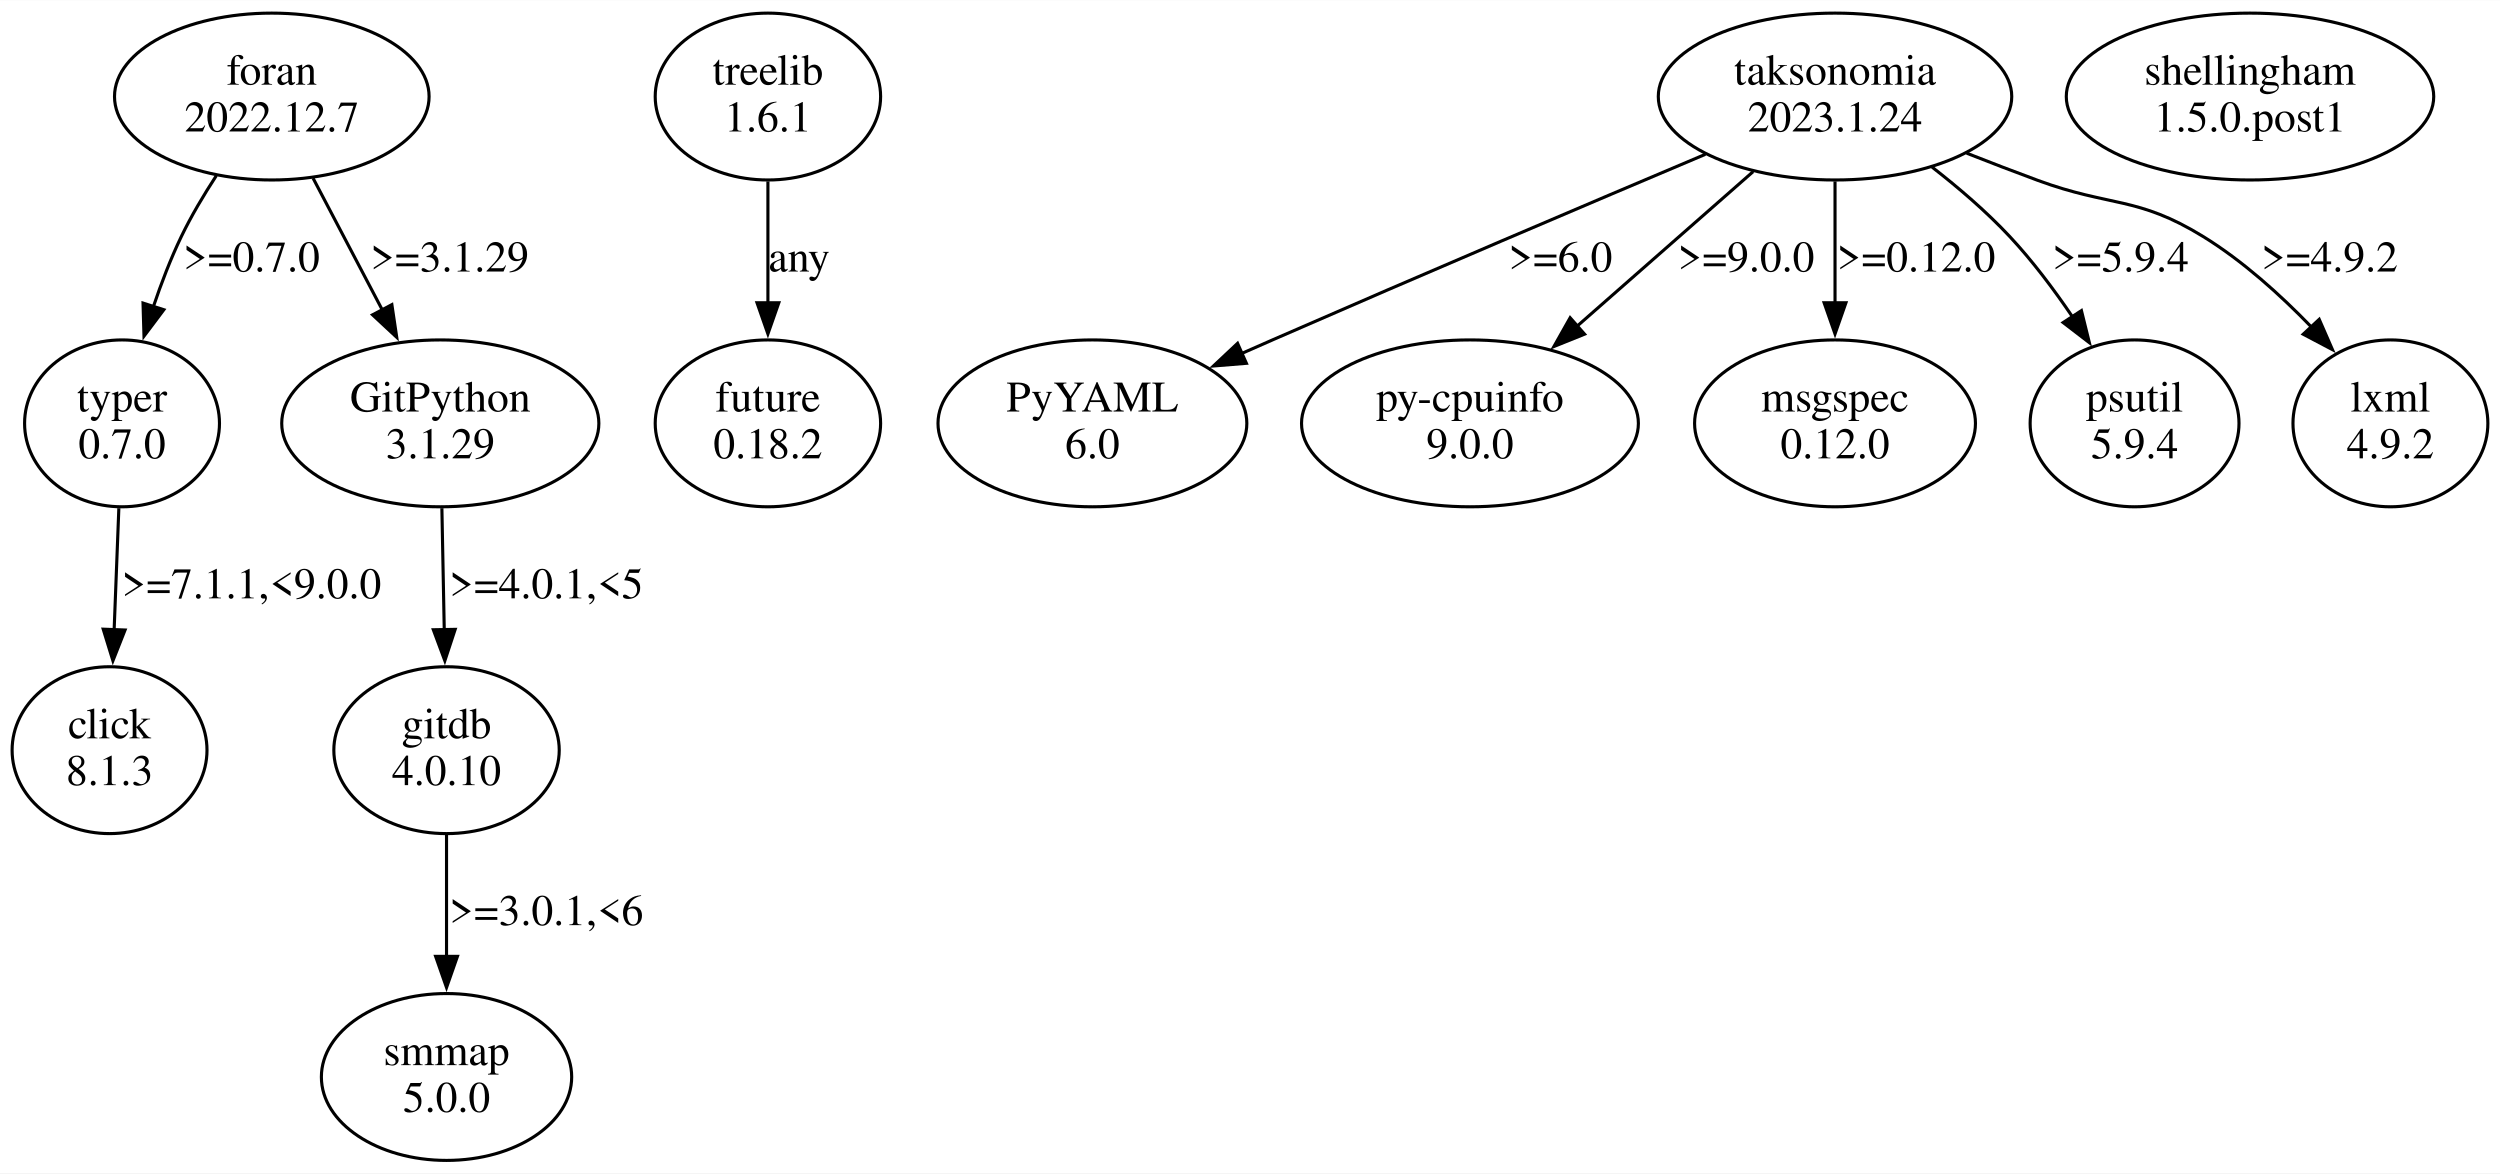
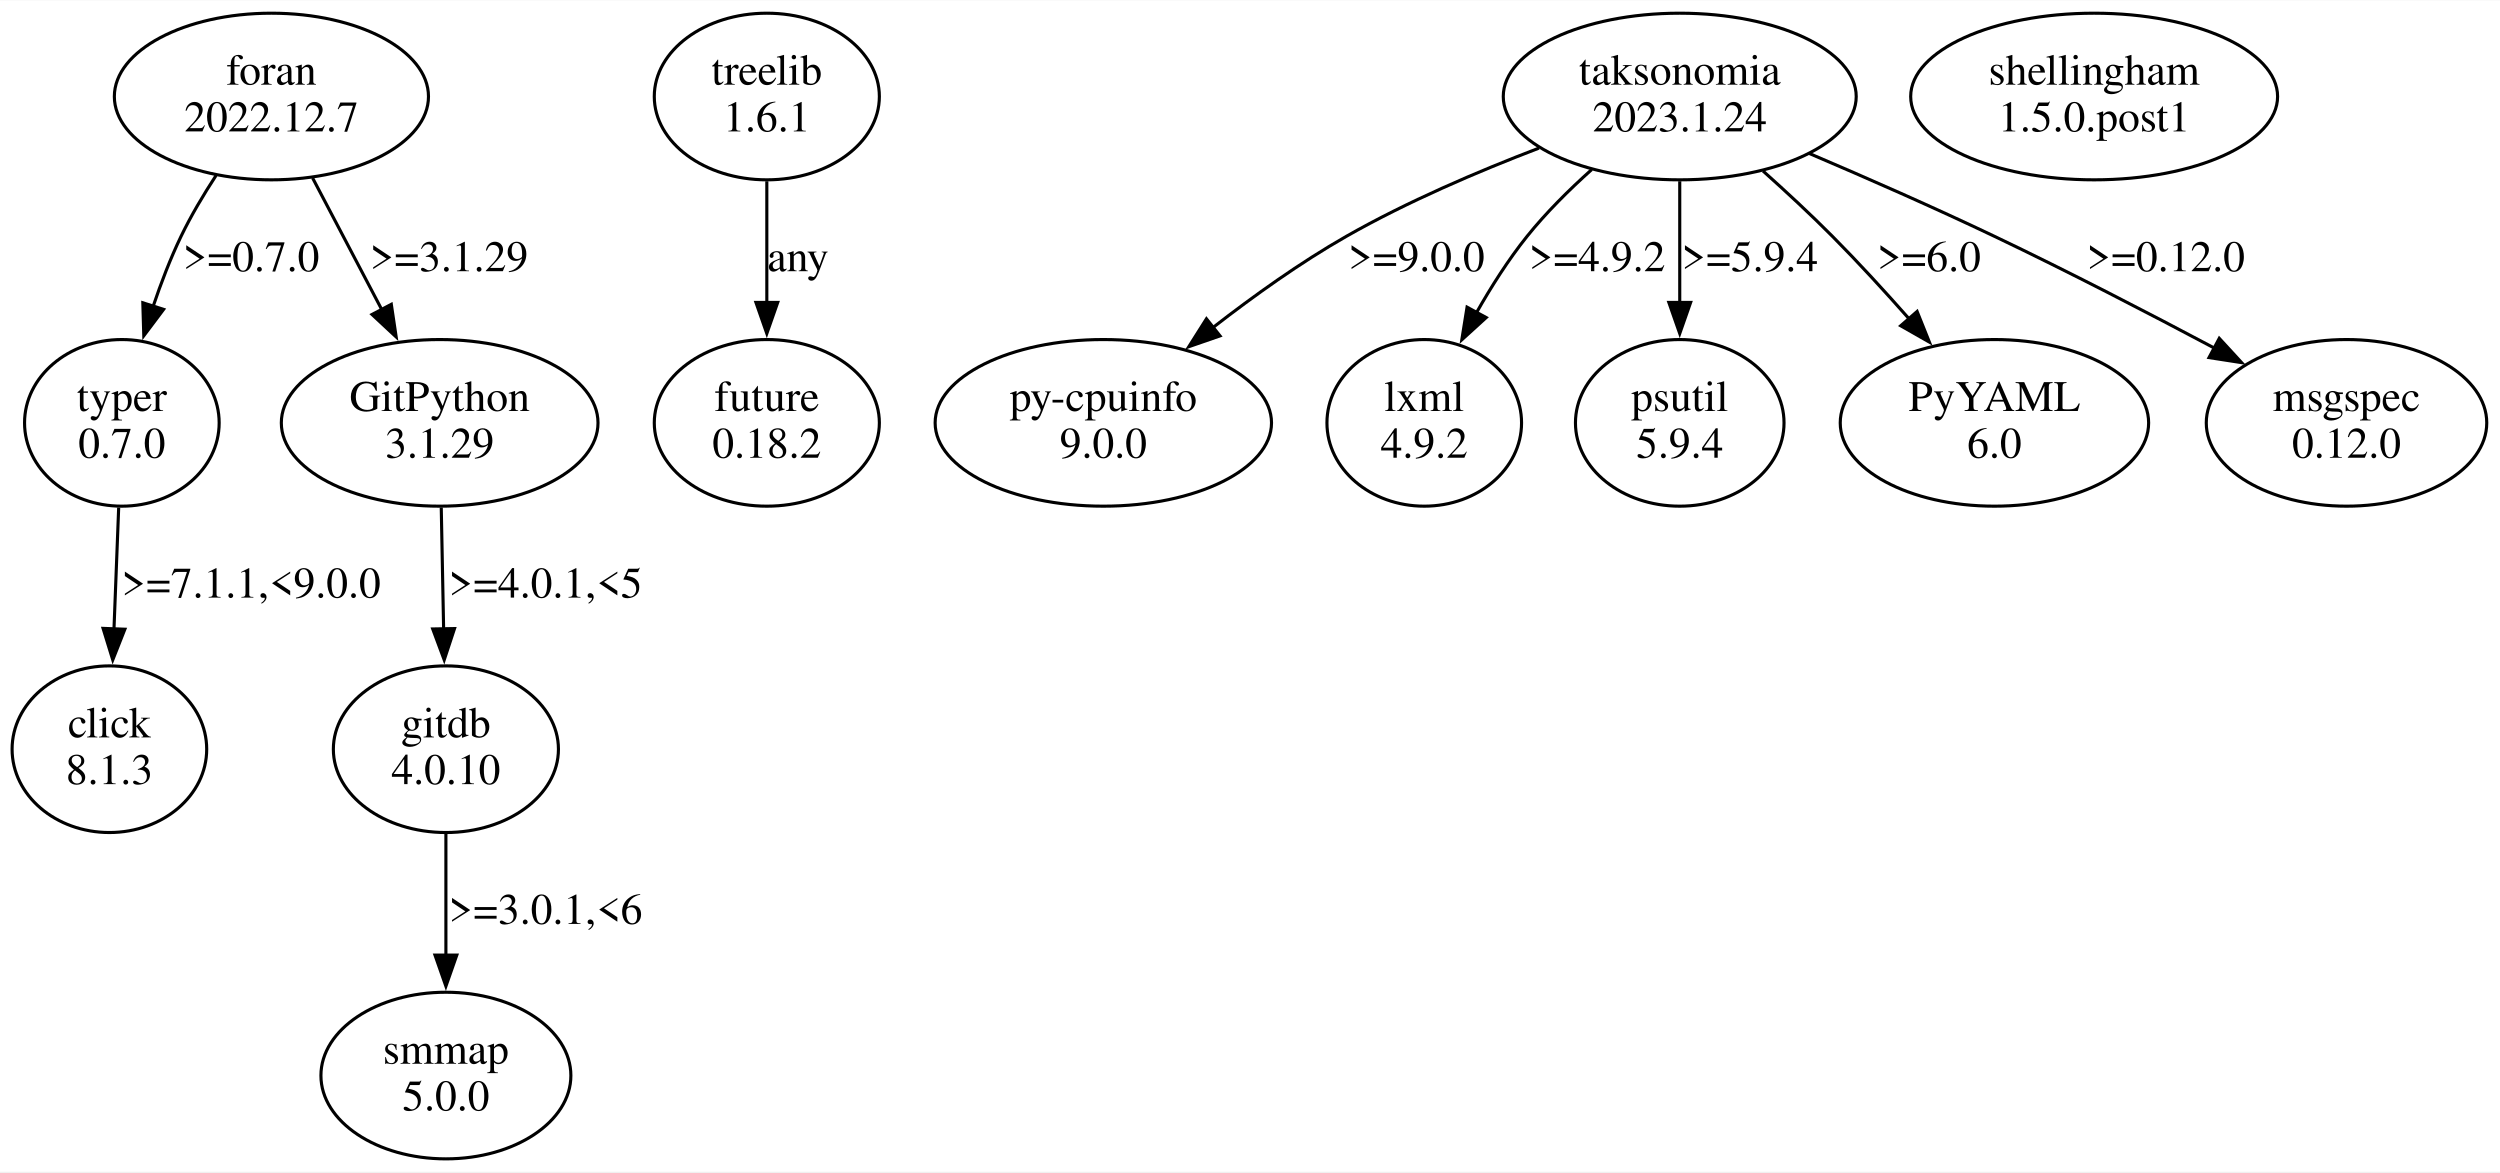
- <svg xmlns="http://www.w3.org/2000/svg" width="801pt" height="376pt" viewBox="0.00 0.00 801.23 375.96">
+ <svg xmlns="http://www.w3.org/2000/svg" width="802pt" height="376pt" viewBox="0.00 0.00 802.37 375.96">
  <g id="graph0" class="graph" transform="scale(1 1) rotate(0) translate(4 371.96)">
-     <polygon fill="white" stroke="none" points="-4,4 -4,-371.96 797.23,-371.96 797.23,4 -4,4" />
+     <polygon fill="white" stroke="none" points="-4,4 -4,-371.96 798.37,-371.96 798.37,4 -4,4" />
    <g id="node1" class="node">
      <ellipse fill="none" stroke="black" cx="35.11" cy="-236.35" rx="31.23" ry="26.74" />
      <text text-anchor="middle" x="35.11" y="-240.15" font-family="Times,serif" font-size="14.00">typer</text>
      <text text-anchor="middle" x="35.11" y="-225.15" font-family="Times,serif" font-size="14.00">0.7.0</text>
    </g>
    <g id="node2" class="node">
      <ellipse fill="none" stroke="black" cx="31.11" cy="-131.61" rx="31.23" ry="26.74" />
      <text text-anchor="middle" x="31.11" y="-135.41" font-family="Times,serif" font-size="14.00">click</text>
      <text text-anchor="middle" x="31.11" y="-120.41" font-family="Times,serif" font-size="14.00">8.1.3</text>
    </g>
    <g id="edge1" class="edge">
      <path fill="none" stroke="black" d="M34.09,-209.16C33.63,-197.32 33.08,-183.12 32.58,-170.18" />
      <polygon fill="black" stroke="black" points="36.08,-170.12 32.19,-160.27 29.08,-170.39 36.08,-170.12" />
      <text text-anchor="middle" x="76.61" y="-180.28" font-family="Times,serif" font-size="14.00">&gt;=7.1.1,&lt;9.0.0</text>
    </g>
    <g id="node3" class="node">
      <ellipse fill="none" stroke="black" cx="242.11" cy="-341.09" rx="36.12" ry="26.74" />
      <text text-anchor="middle" x="242.11" y="-344.89" font-family="Times,serif" font-size="14.00">treelib</text>
      <text text-anchor="middle" x="242.11" y="-329.89" font-family="Times,serif" font-size="14.00">1.6.1</text>
    </g>
    <g id="node4" class="node">
      <ellipse fill="none" stroke="black" cx="242.11" cy="-236.35" rx="36.12" ry="26.74" />
      <text text-anchor="middle" x="242.11" y="-240.15" font-family="Times,serif" font-size="14.00">future</text>
      <text text-anchor="middle" x="242.11" y="-225.15" font-family="Times,serif" font-size="14.00">0.18.2</text>
    </g>
    <g id="edge2" class="edge">
      <path fill="none" stroke="black" d="M242.11,-313.9C242.11,-302.06 242.11,-287.86 242.11,-274.92" />
      <polygon fill="black" stroke="black" points="245.61,-275.01 242.11,-265.01 238.61,-275.01 245.61,-275.01" />
      <text text-anchor="middle" x="252.11" y="-285.02" font-family="Times,serif" font-size="14.00">any</text>
    </g>
    <g id="node5" class="node">
-       <ellipse fill="none" stroke="black" cx="584.11" cy="-341.09" rx="56.64" ry="26.74" />
-       <text text-anchor="middle" x="584.11" y="-344.89" font-family="Times,serif" font-size="14.00">taksonomia</text>
-       <text text-anchor="middle" x="584.11" y="-329.89" font-family="Times,serif" font-size="14.00">2023.1.24</text>
+       <ellipse fill="none" stroke="black" cx="535.11" cy="-341.09" rx="56.64" ry="26.74" />
+       <text text-anchor="middle" x="535.11" y="-344.89" font-family="Times,serif" font-size="14.00">taksonomia</text>
+       <text text-anchor="middle" x="535.11" y="-329.89" font-family="Times,serif" font-size="14.00">2023.1.24</text>
    </g>
    <g id="node6" class="node">
-       <ellipse fill="none" stroke="black" cx="346.11" cy="-236.35" rx="49.49" ry="26.74" />
-       <text text-anchor="middle" x="346.11" y="-240.15" font-family="Times,serif" font-size="14.00">PyYAML</text>
-       <text text-anchor="middle" x="346.11" y="-225.15" font-family="Times,serif" font-size="14.00">6.0</text>
+       <ellipse fill="none" stroke="black" cx="350.11" cy="-236.35" rx="53.98" ry="26.74" />
+       <text text-anchor="middle" x="350.11" y="-240.15" font-family="Times,serif" font-size="14.00">py-cpuinfo</text>
+       <text text-anchor="middle" x="350.11" y="-225.15" font-family="Times,serif" font-size="14.00">9.0.0</text>
    </g>
    <g id="edge3" class="edge">
-       <path fill="none" stroke="black" d="M542.56,-322.58C506.02,-307.13 451.44,-283.91 404.11,-263.22 400.78,-261.76 397.34,-260.25 393.88,-258.72" />
-       <polygon fill="black" stroke="black" points="395.46,-255.6 384.9,-254.74 392.63,-262 395.46,-255.6" />
-       <text text-anchor="middle" x="496.11" y="-285.02" font-family="Times,serif" font-size="14.00">&gt;=6.0</text>
+       <path fill="none" stroke="black" d="M489.92,-324.53C470.37,-317.05 447.56,-307.3 428.11,-296.22 413.4,-287.84 398.31,-277.05 385.37,-267" />
+       <polygon fill="black" stroke="black" points="387.56,-264.27 377.55,-260.8 383.21,-269.75 387.56,-264.27" />
+       <text text-anchor="middle" x="450.61" y="-285.02" font-family="Times,serif" font-size="14.00">&gt;=9.0.0</text>
    </g>
    <g id="node7" class="node">
-       <ellipse fill="none" stroke="black" cx="467.11" cy="-236.35" rx="53.98" ry="26.74" />
-       <text text-anchor="middle" x="467.11" y="-240.15" font-family="Times,serif" font-size="14.00">py-cpuinfo</text>
-       <text text-anchor="middle" x="467.11" y="-225.15" font-family="Times,serif" font-size="14.00">9.0.0</text>
+       <ellipse fill="none" stroke="black" cx="453.11" cy="-236.35" rx="31.23" ry="26.74" />
+       <text text-anchor="middle" x="453.11" y="-240.15" font-family="Times,serif" font-size="14.00">lxml</text>
+       <text text-anchor="middle" x="453.11" y="-225.15" font-family="Times,serif" font-size="14.00">4.9.2</text>
    </g>
    <g id="edge4" class="edge">
-       <path fill="none" stroke="black" d="M557.86,-317.03C541.18,-302.39 519.42,-283.28 501.39,-267.45" />
-       <polygon fill="black" stroke="black" points="503.84,-264.94 494.02,-260.98 499.22,-270.2 503.84,-264.94" />
-       <text text-anchor="middle" x="555.61" y="-285.02" font-family="Times,serif" font-size="14.00">&gt;=9.0.0</text>
+       <path fill="none" stroke="black" d="M506.86,-317.65C499.62,-311.17 492.18,-303.79 486.11,-296.22 480.12,-288.75 474.59,-280.04 469.84,-271.65" />
+       <polygon fill="black" stroke="black" points="473,-270.15 465.17,-263.02 466.85,-273.48 473,-270.15" />
+       <text text-anchor="middle" x="508.61" y="-285.02" font-family="Times,serif" font-size="14.00">&gt;=4.9.2</text>
    </g>
    <g id="node8" class="node">
-       <ellipse fill="none" stroke="black" cx="584.11" cy="-236.35" rx="45.01" ry="26.74" />
-       <text text-anchor="middle" x="584.11" y="-240.15" font-family="Times,serif" font-size="14.00">msgspec</text>
-       <text text-anchor="middle" x="584.11" y="-225.15" font-family="Times,serif" font-size="14.00">0.12.0</text>
+       <ellipse fill="none" stroke="black" cx="535.11" cy="-236.35" rx="33.47" ry="26.74" />
+       <text text-anchor="middle" x="535.11" y="-240.15" font-family="Times,serif" font-size="14.00">psutil</text>
+       <text text-anchor="middle" x="535.11" y="-225.15" font-family="Times,serif" font-size="14.00">5.9.4</text>
    </g>
    <g id="edge5" class="edge">
-       <path fill="none" stroke="black" d="M584.11,-313.9C584.11,-302.06 584.11,-287.86 584.11,-274.92" />
-       <polygon fill="black" stroke="black" points="587.61,-275.01 584.11,-265.01 580.61,-275.01 587.61,-275.01" />
-       <text text-anchor="middle" x="610.11" y="-285.02" font-family="Times,serif" font-size="14.00">&gt;=0.12.0</text>
+       <path fill="none" stroke="black" d="M535.11,-313.9C535.11,-302.06 535.11,-287.86 535.11,-274.92" />
+       <polygon fill="black" stroke="black" points="538.61,-275.01 535.11,-265.01 531.61,-275.01 538.61,-275.01" />
+       <text text-anchor="middle" x="557.61" y="-285.02" font-family="Times,serif" font-size="14.00">&gt;=5.9.4</text>
    </g>
    <g id="node9" class="node">
-       <ellipse fill="none" stroke="black" cx="680.11" cy="-236.35" rx="33.47" ry="26.74" />
-       <text text-anchor="middle" x="680.11" y="-240.15" font-family="Times,serif" font-size="14.00">psutil</text>
-       <text text-anchor="middle" x="680.11" y="-225.15" font-family="Times,serif" font-size="14.00">5.9.4</text>
+       <ellipse fill="none" stroke="black" cx="636.11" cy="-236.35" rx="49.49" ry="26.74" />
+       <text text-anchor="middle" x="636.11" y="-240.15" font-family="Times,serif" font-size="14.00">PyYAML</text>
+       <text text-anchor="middle" x="636.11" y="-225.15" font-family="Times,serif" font-size="14.00">6.0</text>
    </g>
    <g id="edge6" class="edge">
-       <path fill="none" stroke="black" d="M615.22,-318.47C623.76,-311.83 632.69,-304.16 640.11,-296.22 647.35,-288.48 654.22,-279.32 660.17,-270.56" />
-       <polygon fill="black" stroke="black" points="663.08,-272.49 665.62,-262.21 657.22,-268.66 663.08,-272.49" />
-       <text text-anchor="middle" x="675.61" y="-285.02" font-family="Times,serif" font-size="14.00">&gt;=5.9.4</text>
+       <path fill="none" stroke="black" d="M561.83,-317.19C569.21,-310.59 577.11,-303.27 584.11,-296.22 592.4,-287.88 601.01,-278.47 608.78,-269.67" />
+       <polygon fill="black" stroke="black" points="611.29,-272.11 615.23,-262.27 606.02,-267.51 611.29,-272.11" />
+       <text text-anchor="middle" x="615.11" y="-285.02" font-family="Times,serif" font-size="14.00">&gt;=6.0</text>
    </g>
    <g id="node10" class="node">
-       <ellipse fill="none" stroke="black" cx="762.11" cy="-236.35" rx="31.23" ry="26.74" />
-       <text text-anchor="middle" x="762.11" y="-240.15" font-family="Times,serif" font-size="14.00">lxml</text>
-       <text text-anchor="middle" x="762.11" y="-225.15" font-family="Times,serif" font-size="14.00">4.9.2</text>
+       <ellipse fill="none" stroke="black" cx="749.11" cy="-236.35" rx="45.01" ry="26.74" />
+       <text text-anchor="middle" x="749.11" y="-240.15" font-family="Times,serif" font-size="14.00">msgspec</text>
+       <text text-anchor="middle" x="749.11" y="-225.15" font-family="Times,serif" font-size="14.00">0.12.0</text>
    </g>
    <g id="edge7" class="edge">
-       <path fill="none" stroke="black" d="M626.3,-322.94C633.87,-319.96 641.71,-316.95 649.11,-314.22 672.45,-305.62 680.93,-309.26 702.11,-296.22 714.74,-288.45 726.79,-277.58 736.73,-267.29" />
-       <polygon fill="black" stroke="black" points="739.29,-269.69 743.53,-259.98 734.16,-264.92 739.29,-269.69" />
-       <text text-anchor="middle" x="742.61" y="-285.02" font-family="Times,serif" font-size="14.00">&gt;=4.9.2</text>
+       <path fill="none" stroke="black" d="M576.69,-322.81C595.04,-314.99 616.79,-305.44 636.11,-296.22 659.79,-284.93 685.78,-271.46 706.86,-260.26" />
+       <polygon fill="black" stroke="black" points="708.27,-263.48 715.45,-255.68 704.98,-257.3 708.27,-263.48" />
+       <text text-anchor="middle" x="691.11" y="-285.02" font-family="Times,serif" font-size="14.00">&gt;=0.12.0</text>
    </g>
    <g id="node11" class="node">
-       <ellipse fill="none" stroke="black" cx="717.11" cy="-341.09" rx="58.88" ry="26.74" />
-       <text text-anchor="middle" x="717.11" y="-344.89" font-family="Times,serif" font-size="14.00">shellingham</text>
-       <text text-anchor="middle" x="717.11" y="-329.89" font-family="Times,serif" font-size="14.00">1.5.0.post1</text>
+       <ellipse fill="none" stroke="black" cx="668.11" cy="-341.09" rx="58.88" ry="26.74" />
+       <text text-anchor="middle" x="668.11" y="-344.89" font-family="Times,serif" font-size="14.00">shellingham</text>
+       <text text-anchor="middle" x="668.11" y="-329.89" font-family="Times,serif" font-size="14.00">1.5.0.post1</text>
    </g>
    <g id="node12" class="node">
      <ellipse fill="none" stroke="black" cx="83.11" cy="-341.09" rx="50.41" ry="26.74" />
      <text text-anchor="middle" x="83.11" y="-344.89" font-family="Times,serif" font-size="14.00">foran</text>
      <text text-anchor="middle" x="83.11" y="-329.89" font-family="Times,serif" font-size="14.00">2022.12.7</text>
    </g>
    <g id="edge8" class="edge">
      <path fill="none" stroke="black" d="M65.33,-315.73C61.3,-309.56 57.28,-302.8 54.11,-296.22 50.7,-289.13 47.69,-281.28 45.13,-273.68" />
      <polygon fill="black" stroke="black" points="48.51,-272.77 42.15,-264.3 41.84,-274.89 48.51,-272.77" />
      <text text-anchor="middle" x="76.61" y="-285.02" font-family="Times,serif" font-size="14.00">&gt;=0.7.0</text>
    </g>
    <g id="node13" class="node">
      <ellipse fill="none" stroke="black" cx="137.11" cy="-236.35" rx="50.82" ry="26.74" />
      <text text-anchor="middle" x="137.11" y="-240.15" font-family="Times,serif" font-size="14.00">GitPython</text>
      <text text-anchor="middle" x="137.11" y="-225.15" font-family="Times,serif" font-size="14.00">3.1.29</text>
    </g>
    <g id="edge9" class="edge">
      <path fill="none" stroke="black" d="M96.32,-314.96C103.06,-302.15 111.35,-286.36 118.7,-272.37" />
      <polygon fill="black" stroke="black" points="121.59,-274.4 123.15,-263.92 115.4,-271.14 121.59,-274.4" />
      <text text-anchor="middle" x="140.11" y="-285.02" font-family="Times,serif" font-size="14.00">&gt;=3.1.29</text>
    </g>
    <g id="node14" class="node">
      <ellipse fill="none" stroke="black" cx="139.11" cy="-131.61" rx="36.12" ry="26.74" />
      <text text-anchor="middle" x="139.11" y="-135.41" font-family="Times,serif" font-size="14.00">gitdb</text>
      <text text-anchor="middle" x="139.11" y="-120.41" font-family="Times,serif" font-size="14.00">4.0.10</text>
    </g>
    <g id="edge10" class="edge">
      <path fill="none" stroke="black" d="M137.62,-209.16C137.85,-197.32 138.13,-183.12 138.38,-170.18" />
      <polygon fill="black" stroke="black" points="141.88,-170.33 138.57,-160.27 134.88,-170.2 141.88,-170.33" />
      <text text-anchor="middle" x="171.11" y="-180.28" font-family="Times,serif" font-size="14.00">&gt;=4.0.1,&lt;5</text>
    </g>
    <g id="node15" class="node">
      <ellipse fill="none" stroke="black" cx="139.11" cy="-26.87" rx="40.11" ry="26.74" />
      <text text-anchor="middle" x="139.11" y="-30.67" font-family="Times,serif" font-size="14.00">smmap</text>
      <text text-anchor="middle" x="139.11" y="-15.67" font-family="Times,serif" font-size="14.00">5.0.0</text>
    </g>
    <g id="edge11" class="edge">
      <path fill="none" stroke="black" d="M139.11,-104.42C139.11,-92.58 139.11,-78.38 139.11,-65.44" />
      <polygon fill="black" stroke="black" points="142.61,-65.53 139.11,-55.53 135.61,-65.53 142.61,-65.53" />
      <text text-anchor="middle" x="171.11" y="-75.54" font-family="Times,serif" font-size="14.00">&gt;=3.0.1,&lt;6</text>
    </g>
  </g>
</svg>
